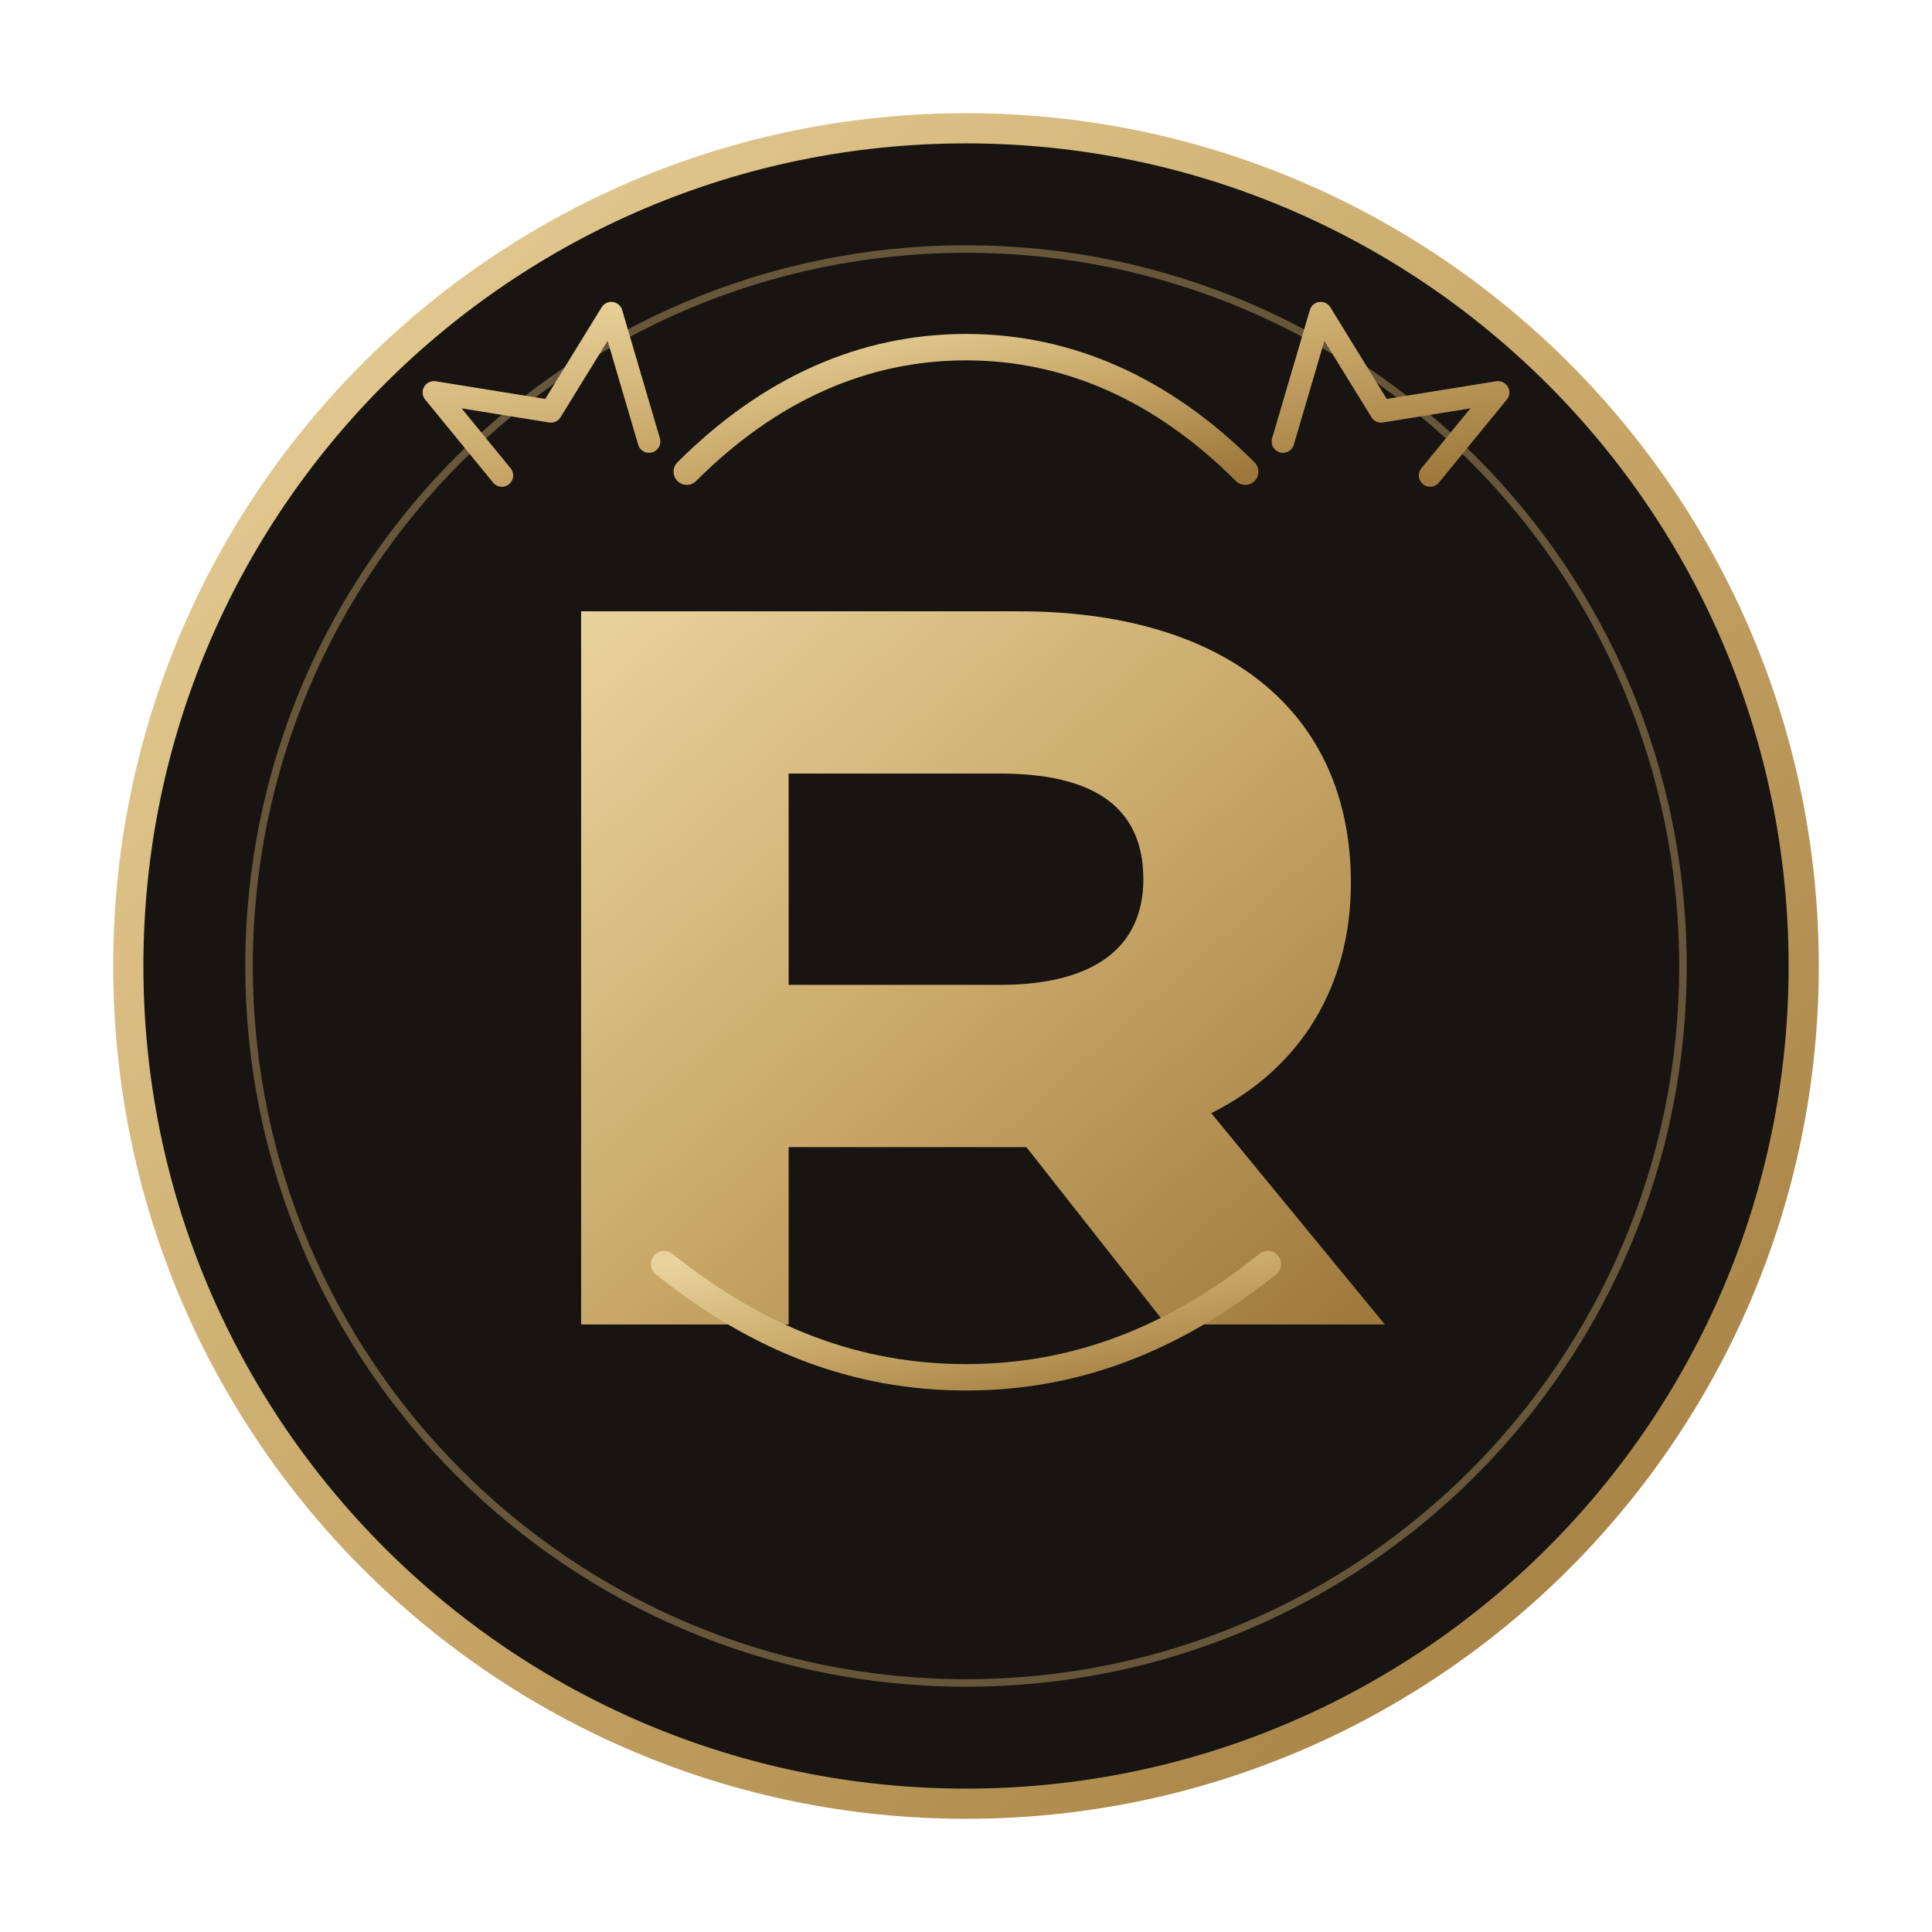
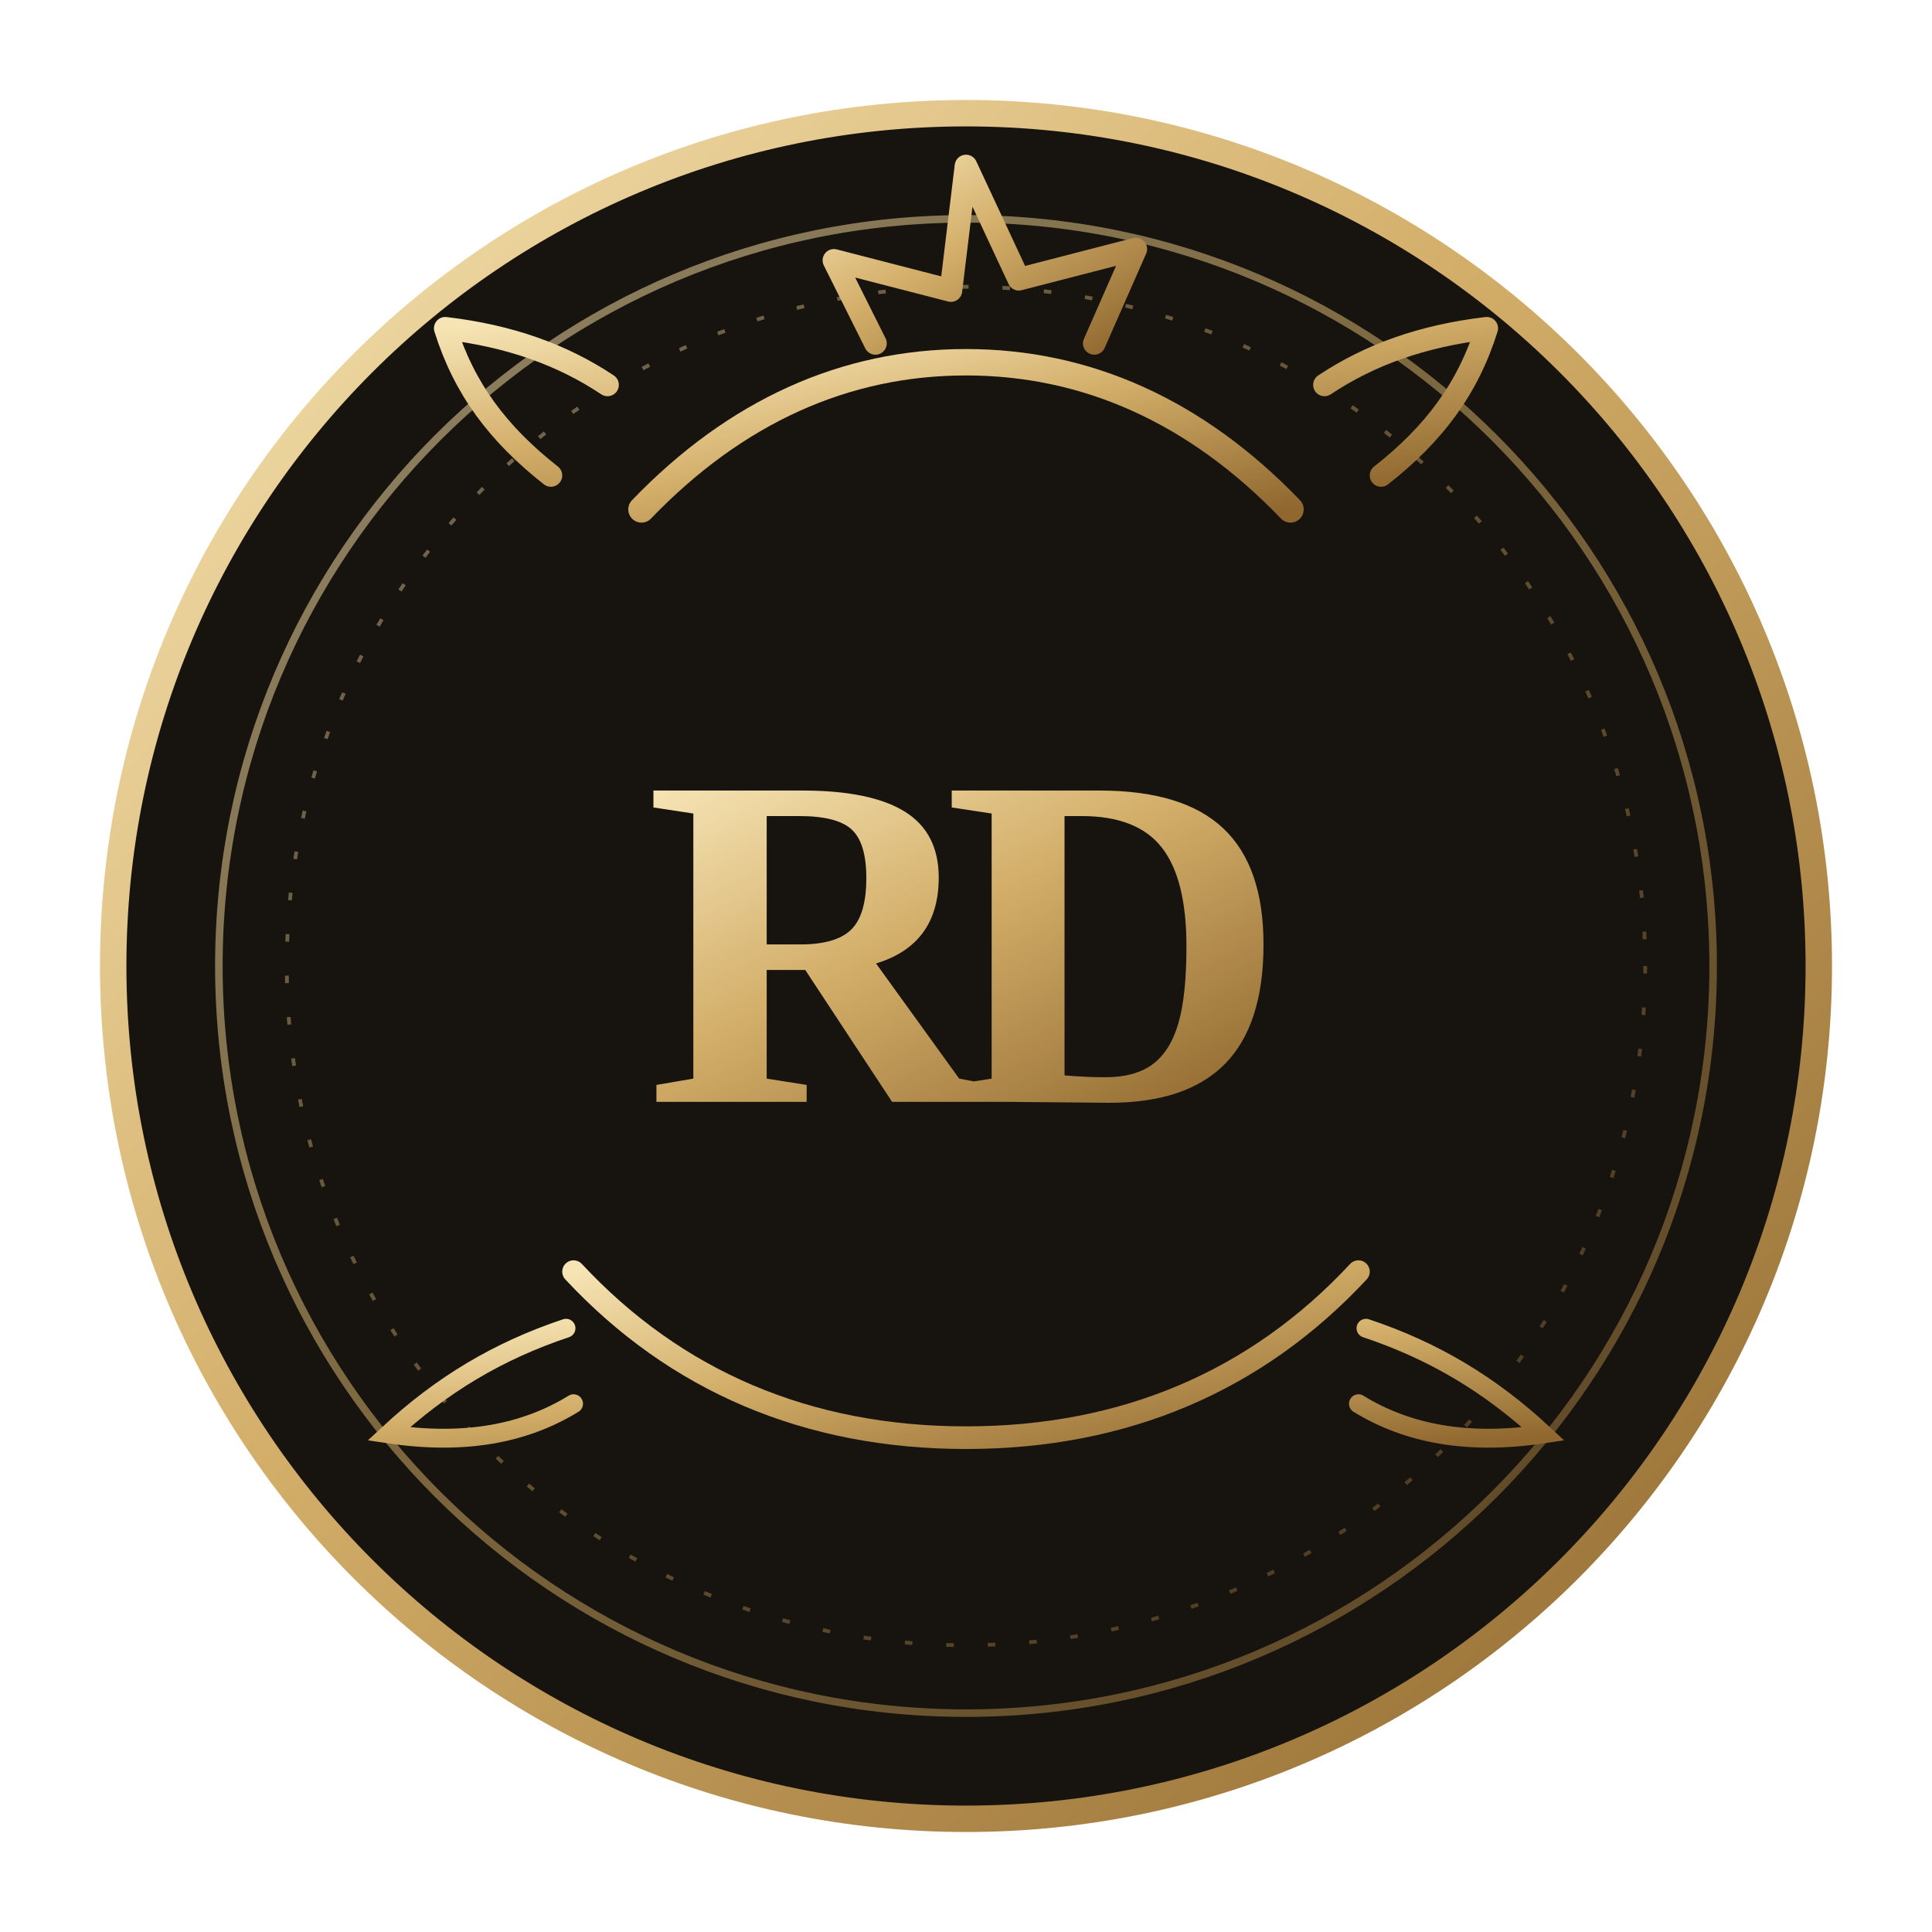
<svg xmlns="http://www.w3.org/2000/svg" viewBox="0 0 512 512" role="img" aria-labelledby="title desc">
  <defs>
-     <linearGradient id="gold" x1="0" y1="0" x2="1" y2="1">
-       <stop offset="0" stop-color="#ead39b" />
-       <stop offset=".5" stop-color="#c9a86a" />
-       <stop offset="1" stop-color="#9d773b" />
+     <linearGradient id="rdGold" x1="0" y1="0" x2="1" y2="1">
+       <stop offset="0" stop-color="#f6e4b4" />
+       <stop offset="0.45" stop-color="#d2ad68" />
+       <stop offset="1" stop-color="#8f672f" />
    </linearGradient>
  </defs>
-   <circle cx="256" cy="256" r="222" fill="#171412" stroke="url(#gold)" stroke-width="8" />
-   <circle cx="256" cy="256" r="190" fill="none" stroke="#c9a86a" stroke-opacity=".45" stroke-width="2" />
-   <path d="M154 162h116c54 0 88 26 88 72 0 27-13 49-37 61l46 56h-58l-37-47h-63v47h-55V162Zm55 43v56h56c25 0 38-10 38-28 0-19-13-28-38-28h-56Z" fill="url(#gold)" />
-   <path d="M176 335c25 20 51 30 80 30s55-10 80-30" fill="none" stroke="url(#gold)" stroke-width="7" stroke-linecap="round" />
-   <path d="M182 125c22-22 47-33 74-33s52 11 74 33" fill="none" stroke="url(#gold)" stroke-width="7" stroke-linecap="round" />
-   <path d="M133 126l-18-22 31 5 16-26 10 34M379 126l18-22-31 5-16-26-10 34" fill="none" stroke="url(#gold)" stroke-width="6" stroke-linecap="round" stroke-linejoin="round" />
+   <circle cx="256" cy="256" r="226" fill="#17130f" stroke="url(#rdGold)" stroke-width="7" />
+   <circle cx="256" cy="256" r="198" fill="none" stroke="url(#rdGold)" stroke-width="2" opacity=".55" />
+   <circle cx="256" cy="256" r="180" fill="none" stroke="url(#rdGold)" stroke-width="1" stroke-dasharray="2 9" opacity=".42" />
+   <path d="M170 135c25-26 54-39 86-39s61 13 86 39" fill="none" stroke="url(#rdGold)" stroke-width="7" stroke-linecap="round" />
+   <path d="M146 126c-14-11-23-23-28-39 17 2 31 7 43 15M366 126c14-11 23-23 28-39-17 2-31 7-43 15" fill="none" stroke="url(#rdGold)" stroke-width="6" stroke-linecap="round" stroke-linejoin="round" />
+   <path d="M232 91l-11-22 31 8 4-33 14 30 31-8-11 25" fill="none" stroke="url(#rdGold)" stroke-width="6" stroke-linejoin="round" stroke-linecap="round" />
+   <text x="256" y="292" text-anchor="middle" font-family="Georgia, 'Times New Roman', serif" font-size="126" font-weight="700" letter-spacing="-12" fill="url(#rdGold)">RD</text>
+   <path d="M152 337c27 29 62 44 104 44s77-15 104-44" fill="none" stroke="url(#rdGold)" stroke-width="6" stroke-linecap="round" />
+   <path d="M150 352c-18 6-33 15-47 28 20 3 36 0 49-8M362 352c18 6 33 15 47 28-20 3-36 0-49-8" fill="none" stroke="url(#rdGold)" stroke-width="5" stroke-linecap="round" />
</svg>
